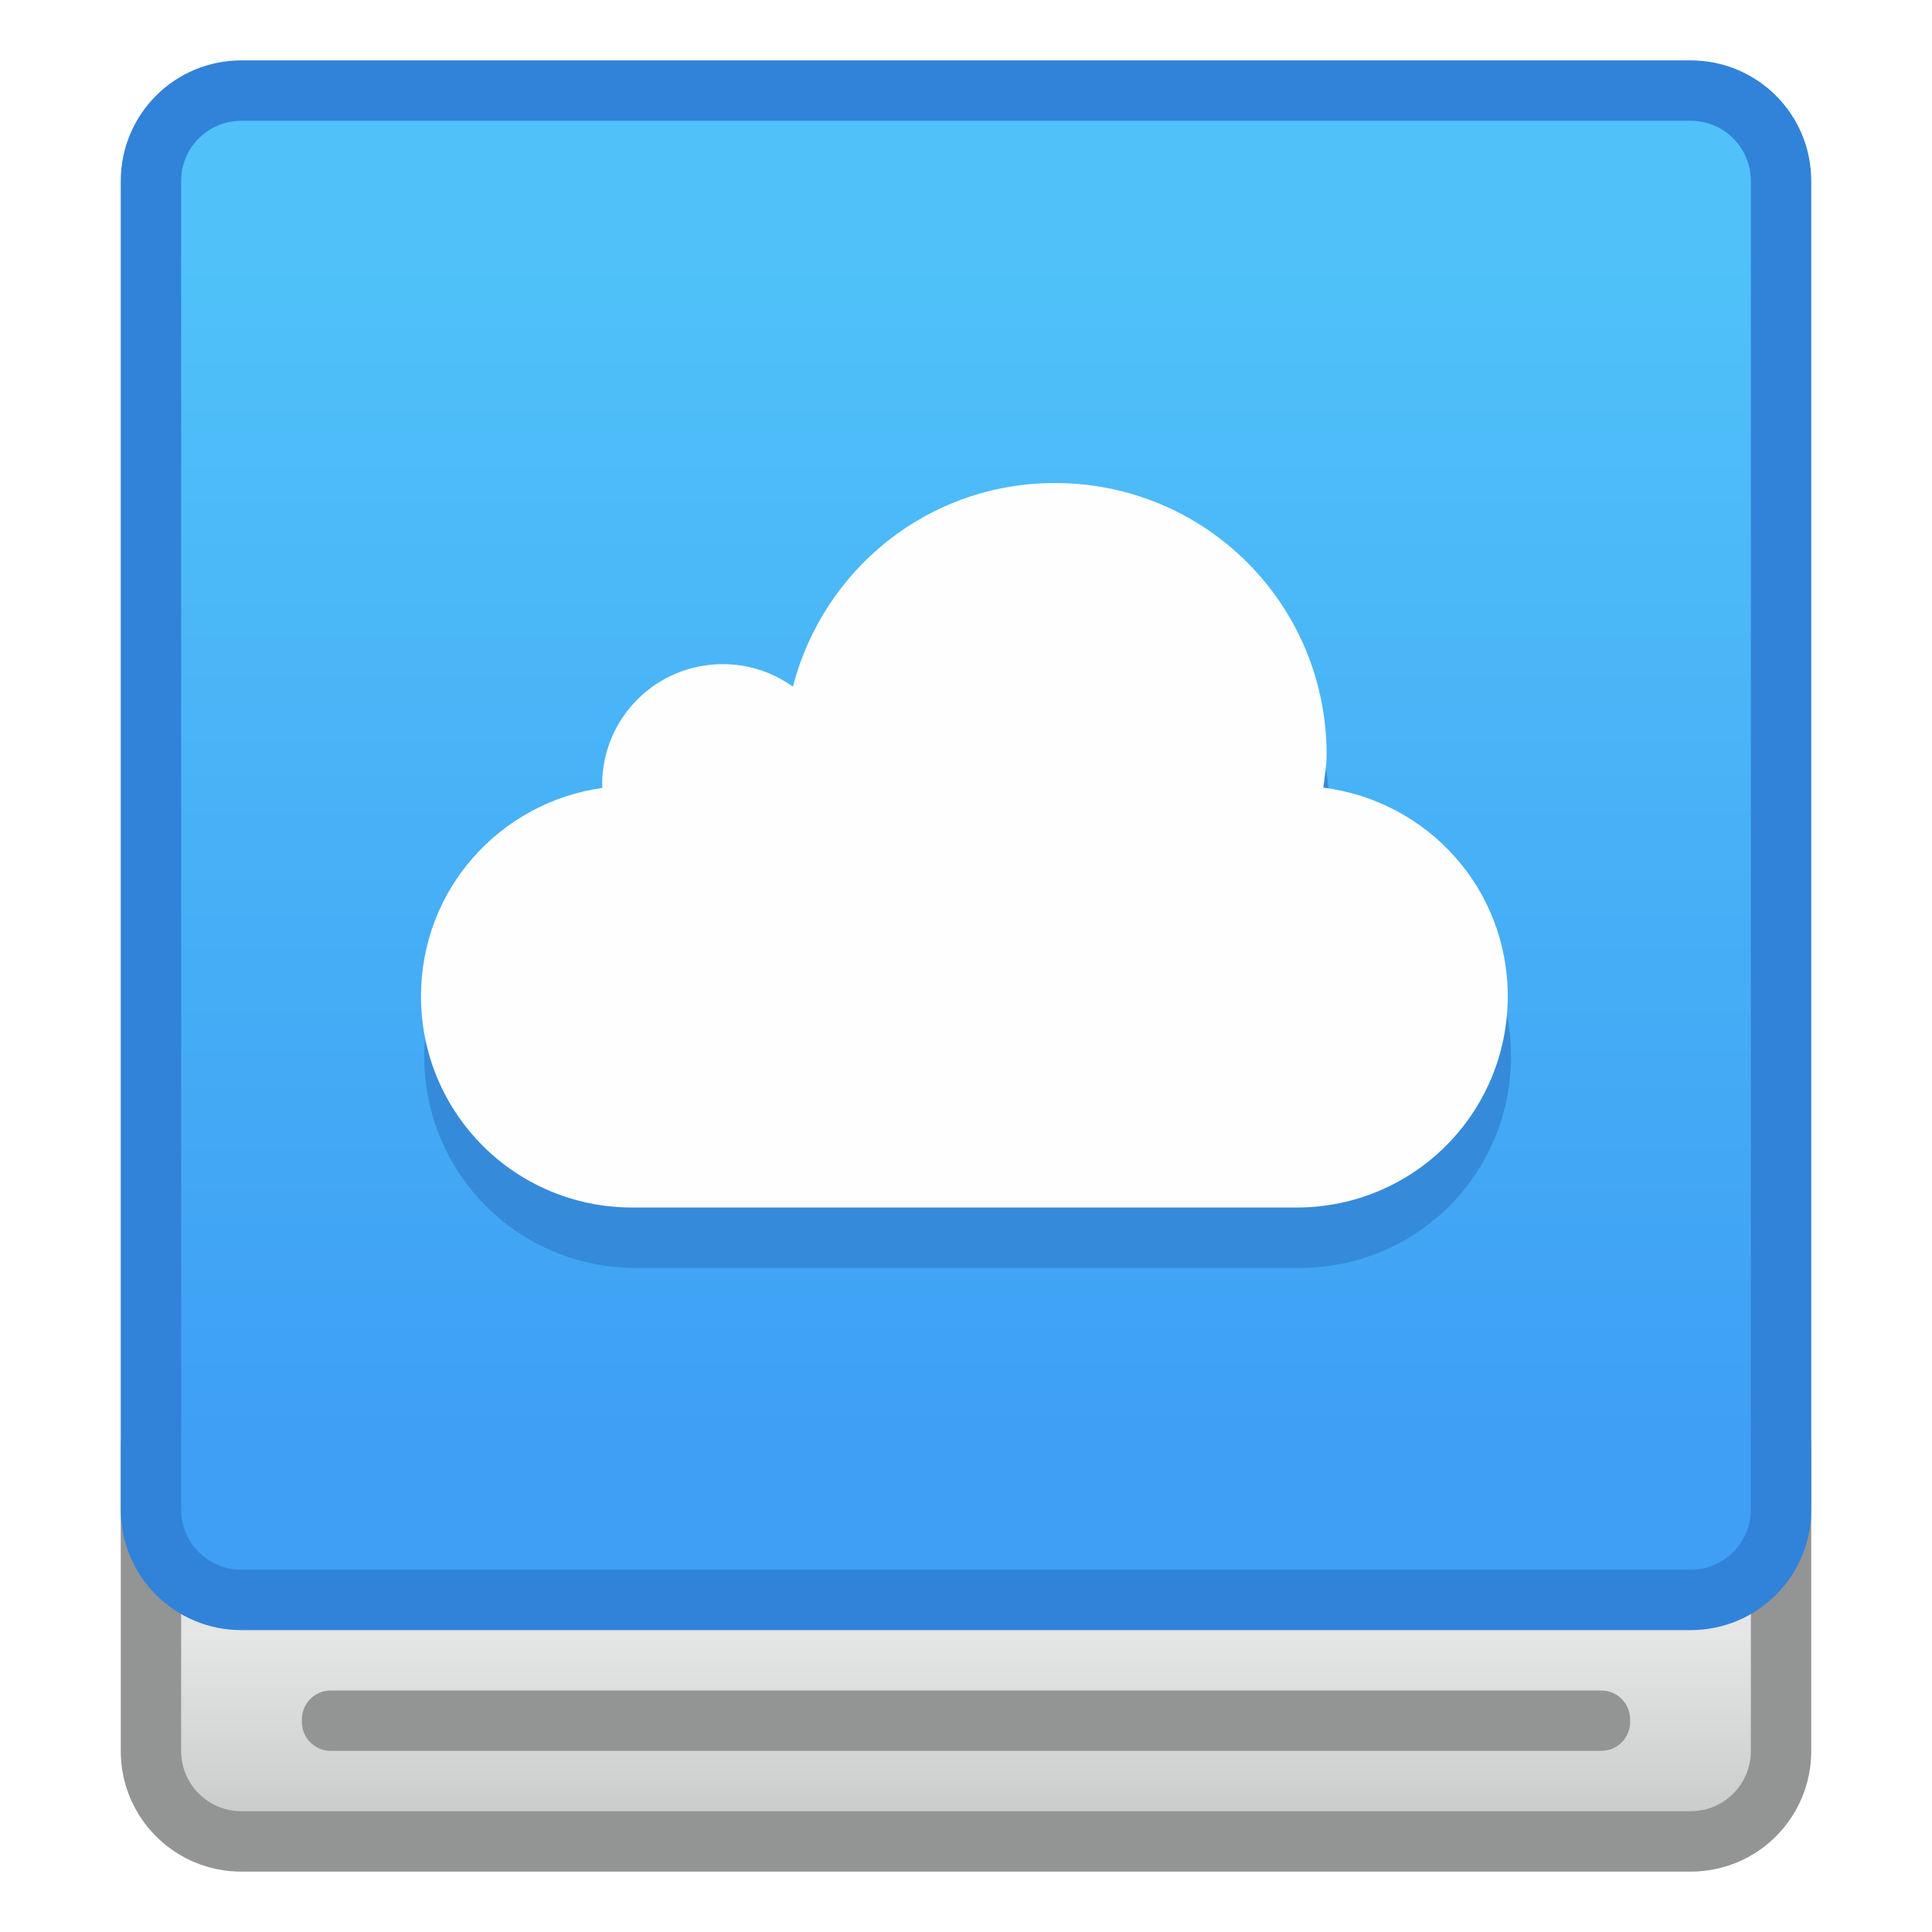
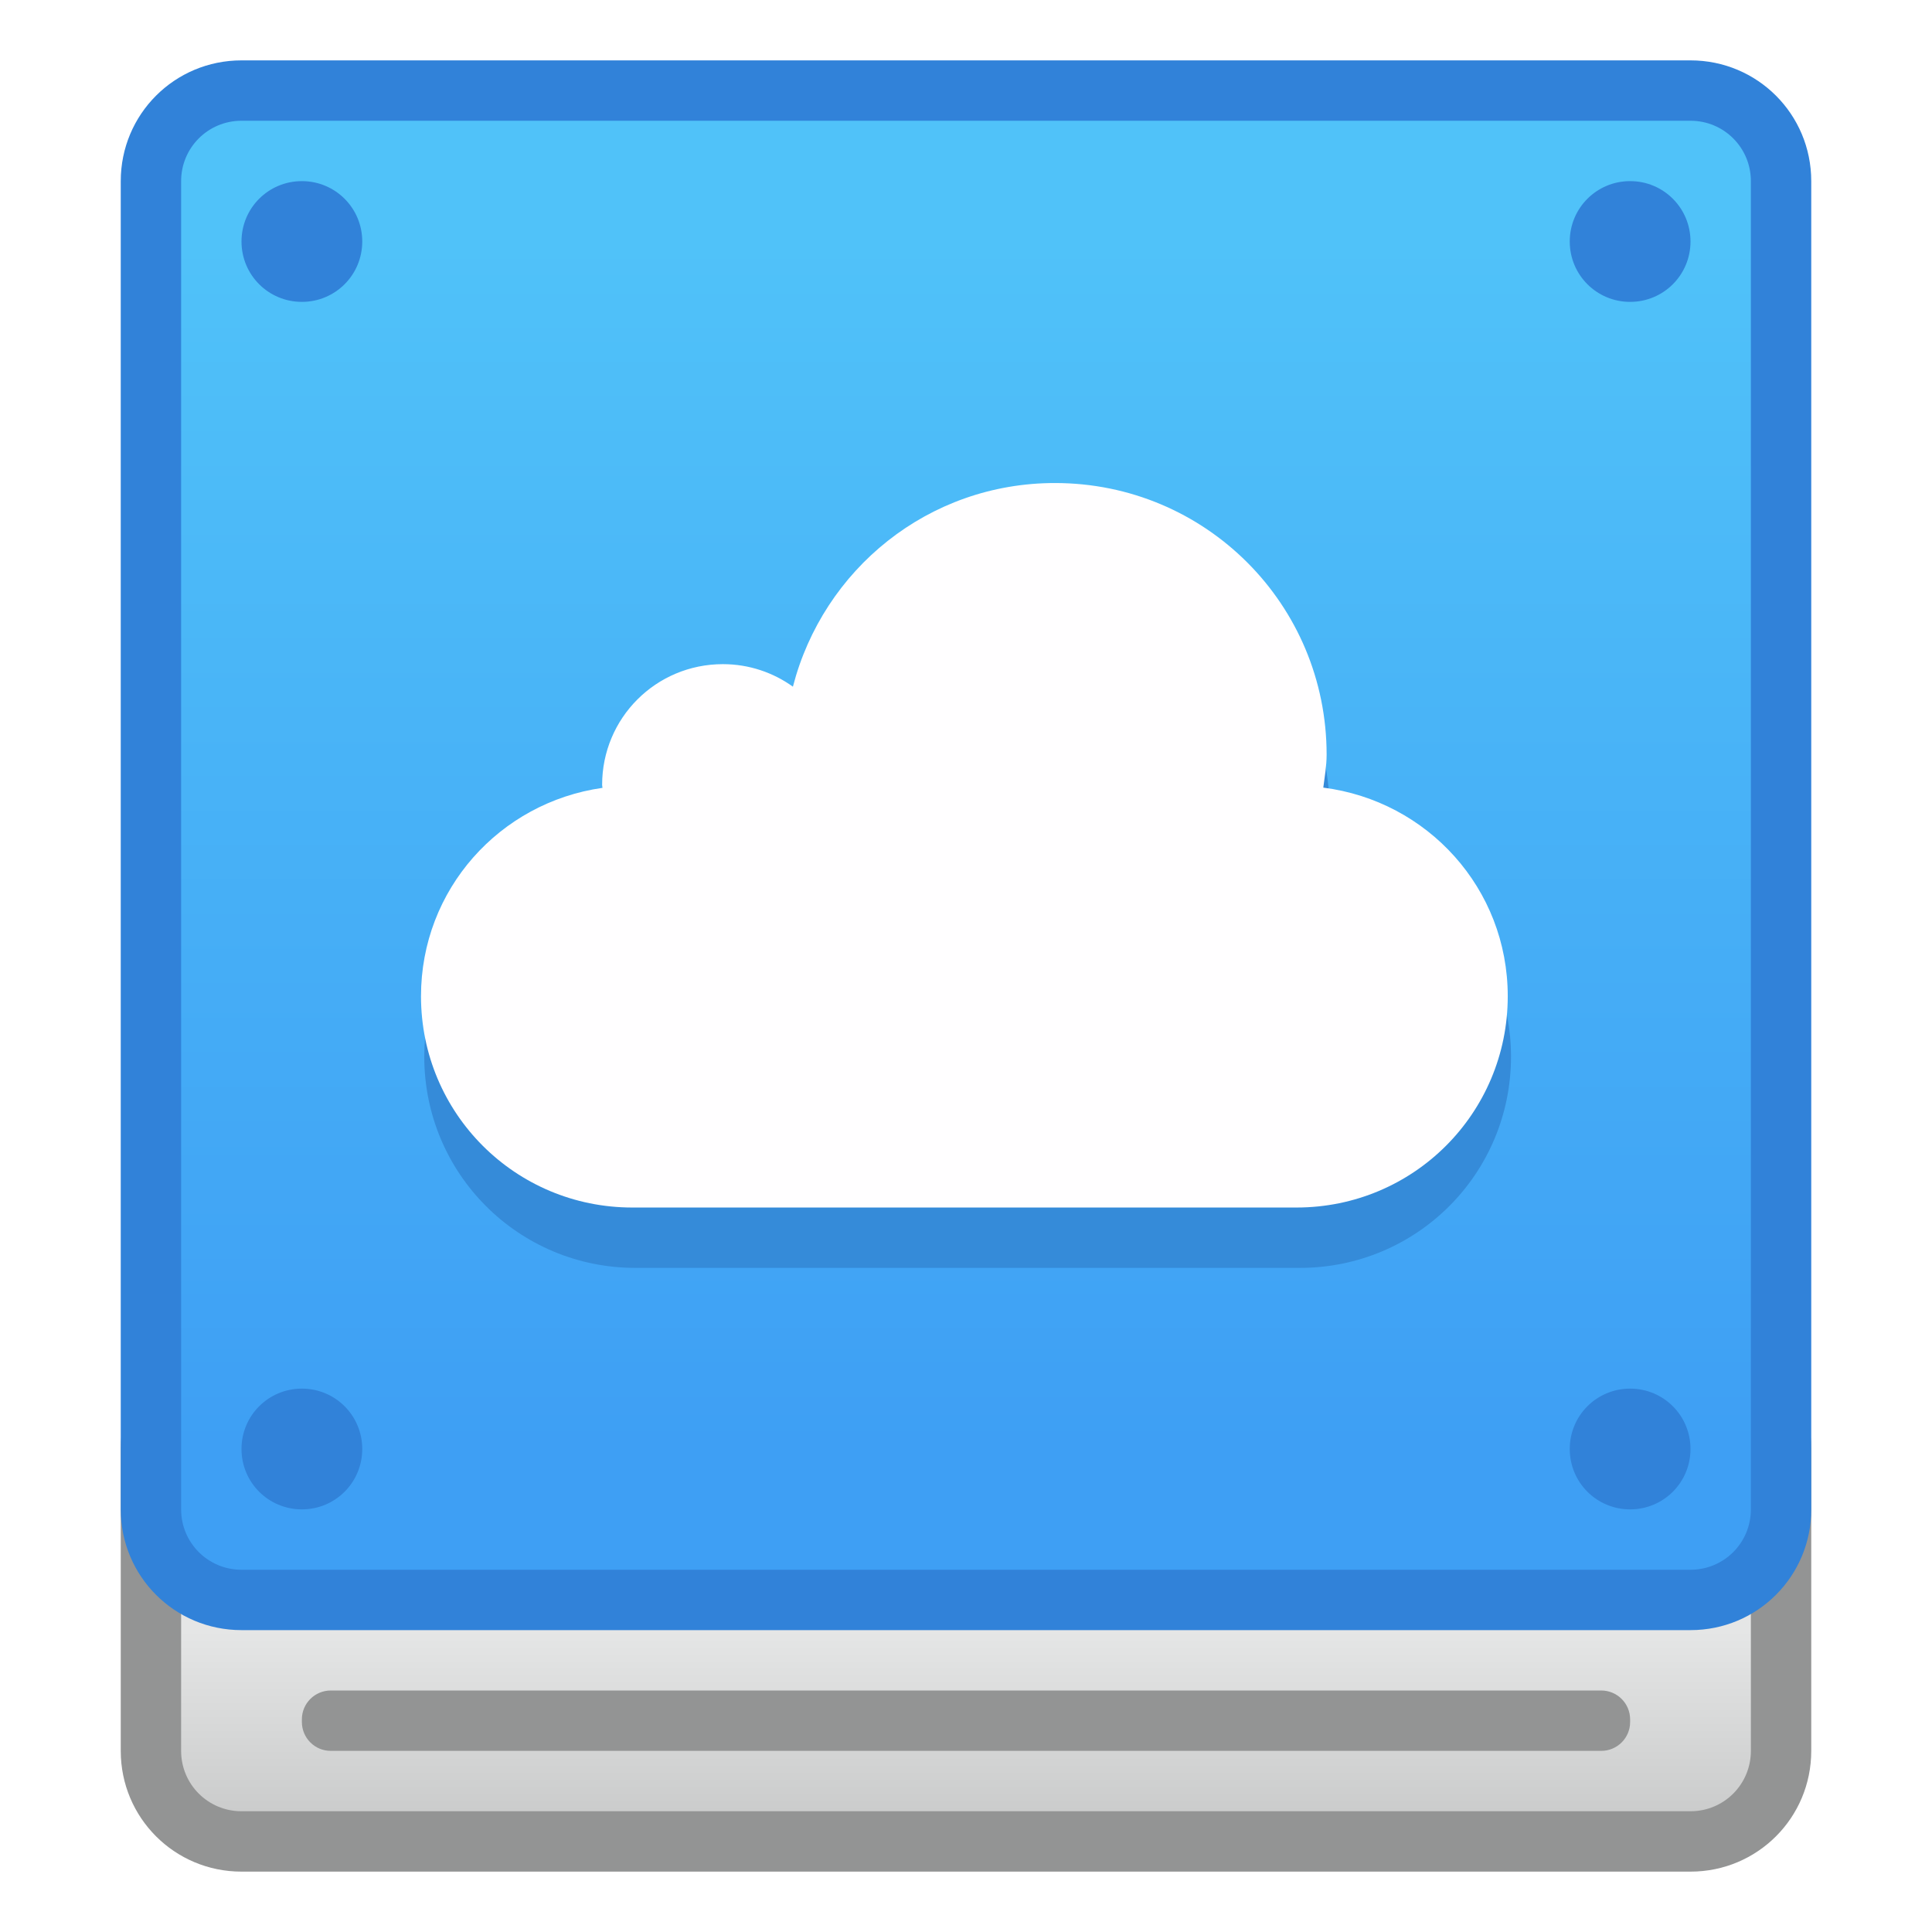
<svg xmlns="http://www.w3.org/2000/svg" xmlns:xlink="http://www.w3.org/1999/xlink" width="32" height="32" viewBox="0 0 32 32" version="1.1" id="svg8">
  <defs id="defs2">
    <linearGradient id="linearGradient839">
      <stop style="stop-color:#cbcccc;stop-opacity:1;" offset="0" id="stop835" />
      <stop style="stop-color:#e5e6e6;stop-opacity:1" offset="1" id="stop837" />
    </linearGradient>
    <linearGradient xlink:href="#linearGradient10231" id="linearGradient916" x1="3" y1="313.65" x2="3" y2="293.65" gradientUnits="userSpaceOnUse" gradientTransform="translate(13,-289.65)" />
    <style id="current-color-scheme" type="text/css">
      .ColorScheme-Text {
        color:#122036;
      }
      </style>
    <linearGradient id="linearGradient10231">
      <stop id="stop10227" offset="0" style="stop-color:#3e9ff4;stop-opacity:1" />
      <stop id="stop10229" offset="1" style="stop-color:#50c2f9;stop-opacity:1" />
    </linearGradient>
    <linearGradient xlink:href="#linearGradient839" id="linearGradient841" x1="16" y1="30" x2="16" y2="27" gradientUnits="userSpaceOnUse" />
  </defs>
  <g id="layer1" transform="translate(0,-282.65)">
    <g id="g1645" transform="translate(13,-7)">
      <g transform="translate(31,25.99999)" id="layer1-2" />
      <g id="g1176">
        <g id="g935">
          <path style="fill:#8b8c8c;fill-opacity:1;stroke:none;stroke-width:2;stroke-linecap:round;stroke-linejoin:round;stroke-miterlimit:4;stroke-dasharray:none;stroke-dashoffset:0;stroke-opacity:1;opacity:0.93" d="m -9,311.65 h 24 c 1.108,0 2,0.892 2,2 v 5 c 0,1.108 -0.892,2 -2,2 H -9 c -1.108,0 -2,-0.892 -2,-2 v -5 c 0,-1.108 0.892,-2 2,-2 z" id="rect842" />
          <path style="fill:url(#linearGradient841);fill-opacity:1;stroke:none;stroke-width:2;stroke-linecap:round;stroke-linejoin:round;stroke-miterlimit:4;stroke-dasharray:none;stroke-dashoffset:0;stroke-opacity:1" d="m 4,23 c -0.554,0 -1,0.446 -1,1 v 5 c 0,0.554 0.446,1 1,1 h 24 c 0.554,0 1,-0.446 1,-1 v -5 c 0,-0.554 -0.446,-1 -1,-1 z m 1.479,5 H 26.521 C 26.786,28 27,28.214 27,28.479 v 0.043 C 27,28.786 26.786,29 26.521,29 H 5.479 C 5.214,29 5,28.786 5,28.521 v -0.043 C 5,28.214 5.214,28 5.479,28 Z" transform="translate(-13,289.65)" id="rect844" />
          <path style="fill:#3182d9;fill-opacity:1;stroke:none;stroke-width:2;stroke-linecap:round;stroke-linejoin:round;stroke-miterlimit:4;stroke-dasharray:none;stroke-dashoffset:0;stroke-opacity:1" d="m -9,290.65 h 24 c 1.108,0 2,0.892 2,2 v 22 c 0,1.108 -0.892,2 -2,2 H -9 c -1.108,0 -2,-0.892 -2,-2 v -22 c 0,-1.108 0.892,-2 2,-2 z" id="rect838" />
-           <path style="fill:url(#linearGradient916);fill-opacity:1.0;stroke:none;stroke-width:2;stroke-linecap:round;stroke-linejoin:round;stroke-miterlimit:4;stroke-dasharray:none;stroke-dashoffset:0;stroke-opacity:1" d="M 4,2 C 3.446,2 3,2.446 3,3 v 22 c 0,0.554 0.446,1 1,1 h 24 c 0.554,0 1,-0.446 1,-1 V 3 C 29,2.446 28.554,2 28,2 Z" transform="translate(-13,289.65)" id="rect840" />
+           <path style="fill:url(#linearGradient916);fill-opacity:1;stroke:none;stroke-width:2;stroke-linecap:round;stroke-linejoin:round;stroke-miterlimit:4;stroke-dasharray:none;stroke-dashoffset:0;stroke-opacity:1" d="M 4 2 C 3.446 2 3 2.446 3 3 L 3 25 C 3 25.554 3.446 26 4 26 L 28 26 C 28.554 26 29 25.554 29 25 L 29 3 C 29 2.446 28.554 2 28 2 L 4 2 z M 5 3 C 5.554 3 6 3.446 6 4 C 6 4.554 5.554 5 5 5 C 4.446 5 4 4.554 4 4 C 4 3.446 4.446 3 5 3 z M 27 3 C 27.554 3 28 3.446 28 4 C 28 4.554 27.554 5 27 5 C 26.446 5 26 4.554 26 4 C 26 3.446 26.446 3 27 3 z M 5 23 C 5.554 23 6 23.446 6 24 C 6 24.554 5.554 25 5 25 C 4.446 25 4 24.554 4 24 C 4 23.446 4.446 23 5 23 z M 27 23 C 27.554 23 28 23.446 28 24 C 28 24.554 27.554 25 27 25 C 26.446 25 26 24.554 26 24 C 26 23.446 26.446 23 27 23 z " transform="translate(-13,289.65)" id="rect840" />
        </g>
        <g transform="translate(37.75001,10.25)" id="layer1-9">
          <g id="g944" transform="translate(-25.18897,-23.77558)">
            <path style="opacity:1;fill:#358bd9;fill-opacity:1;stroke:none;stroke-width:0.3;stroke-miterlimit:4;stroke-dasharray:none;stroke-opacity:1" d="m -8.034,312.176 c -2.101,0 -3.839,1.433 -4.34,3.373 -0.327,-0.234 -0.726,-0.373 -1.16,-0.373 -1.108,0 -2,0.892 -2,2 0,0.015 0.005,0.034 0.006,0.049 -1.701,0.241 -3.006,1.682 -3.006,3.451 0,1.939 1.561,3.5 3.5,3.5 h 11 c 1.939,0 3.5,-1.561 3.5,-3.5 0,-1.786 -1.33,-3.235 -3.055,-3.455 0.022,-0.181 0.055,-0.358 0.055,-0.545 0,-2.493 -2.007,-4.5 -4.5,-4.5 z" id="rect4515-0-6" />
            <path style="opacity:1;fill:#fffeff;fill-opacity:1;stroke:none;stroke-width:0.3;stroke-miterlimit:4;stroke-dasharray:none;stroke-opacity:1" d="m -8.088,311.176 c -2.101,0 -3.839,1.433 -4.34,3.373 -0.327,-0.234 -0.726,-0.373 -1.16,-0.373 -1.108,0 -2,0.892 -2,2 0,0.015 0.005,0.034 0.006,0.049 -1.701,0.241 -3.006,1.682 -3.006,3.451 0,1.939 1.561,3.5 3.5,3.5 h 11 c 1.939,0 3.5,-1.561 3.5,-3.5 0,-1.786 -1.33,-3.235 -3.055,-3.455 0.022,-0.181 0.055,-0.358 0.055,-0.545 0,-2.493 -2.007,-4.5 -4.5,-4.5 z" id="rect4515-2" />
          </g>
        </g>
      </g>
    </g>
  </g>
</svg>
